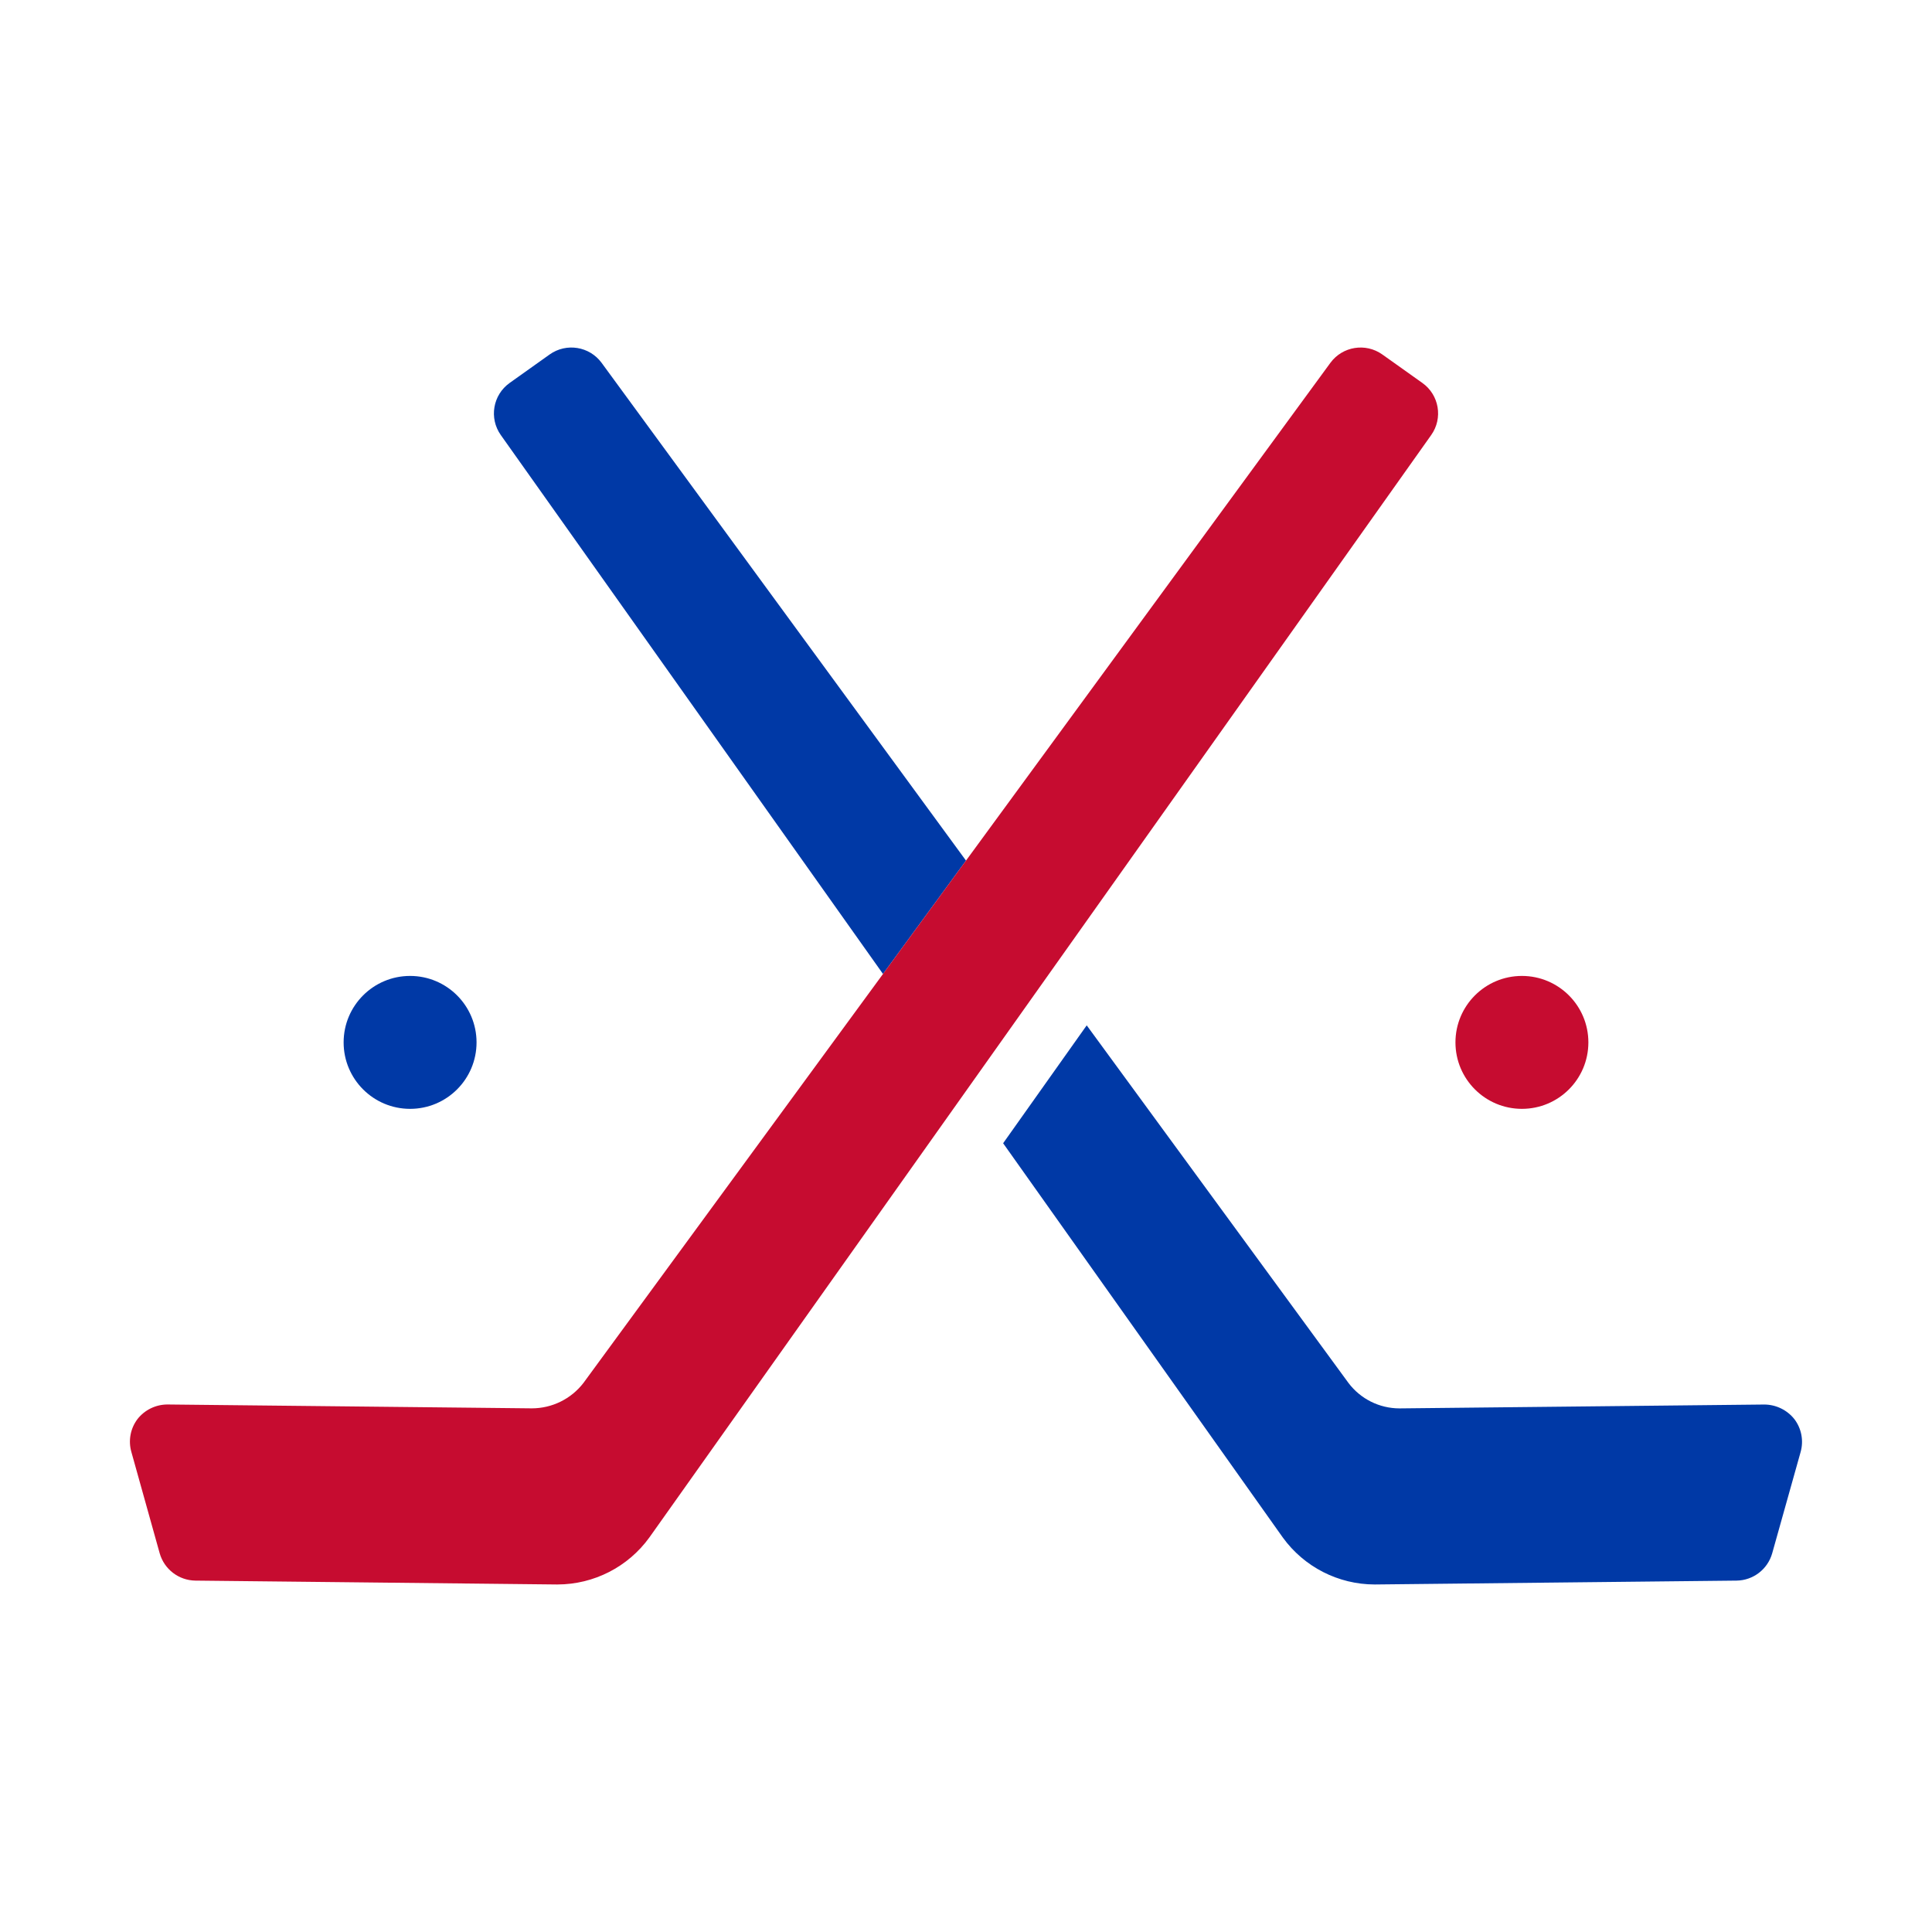
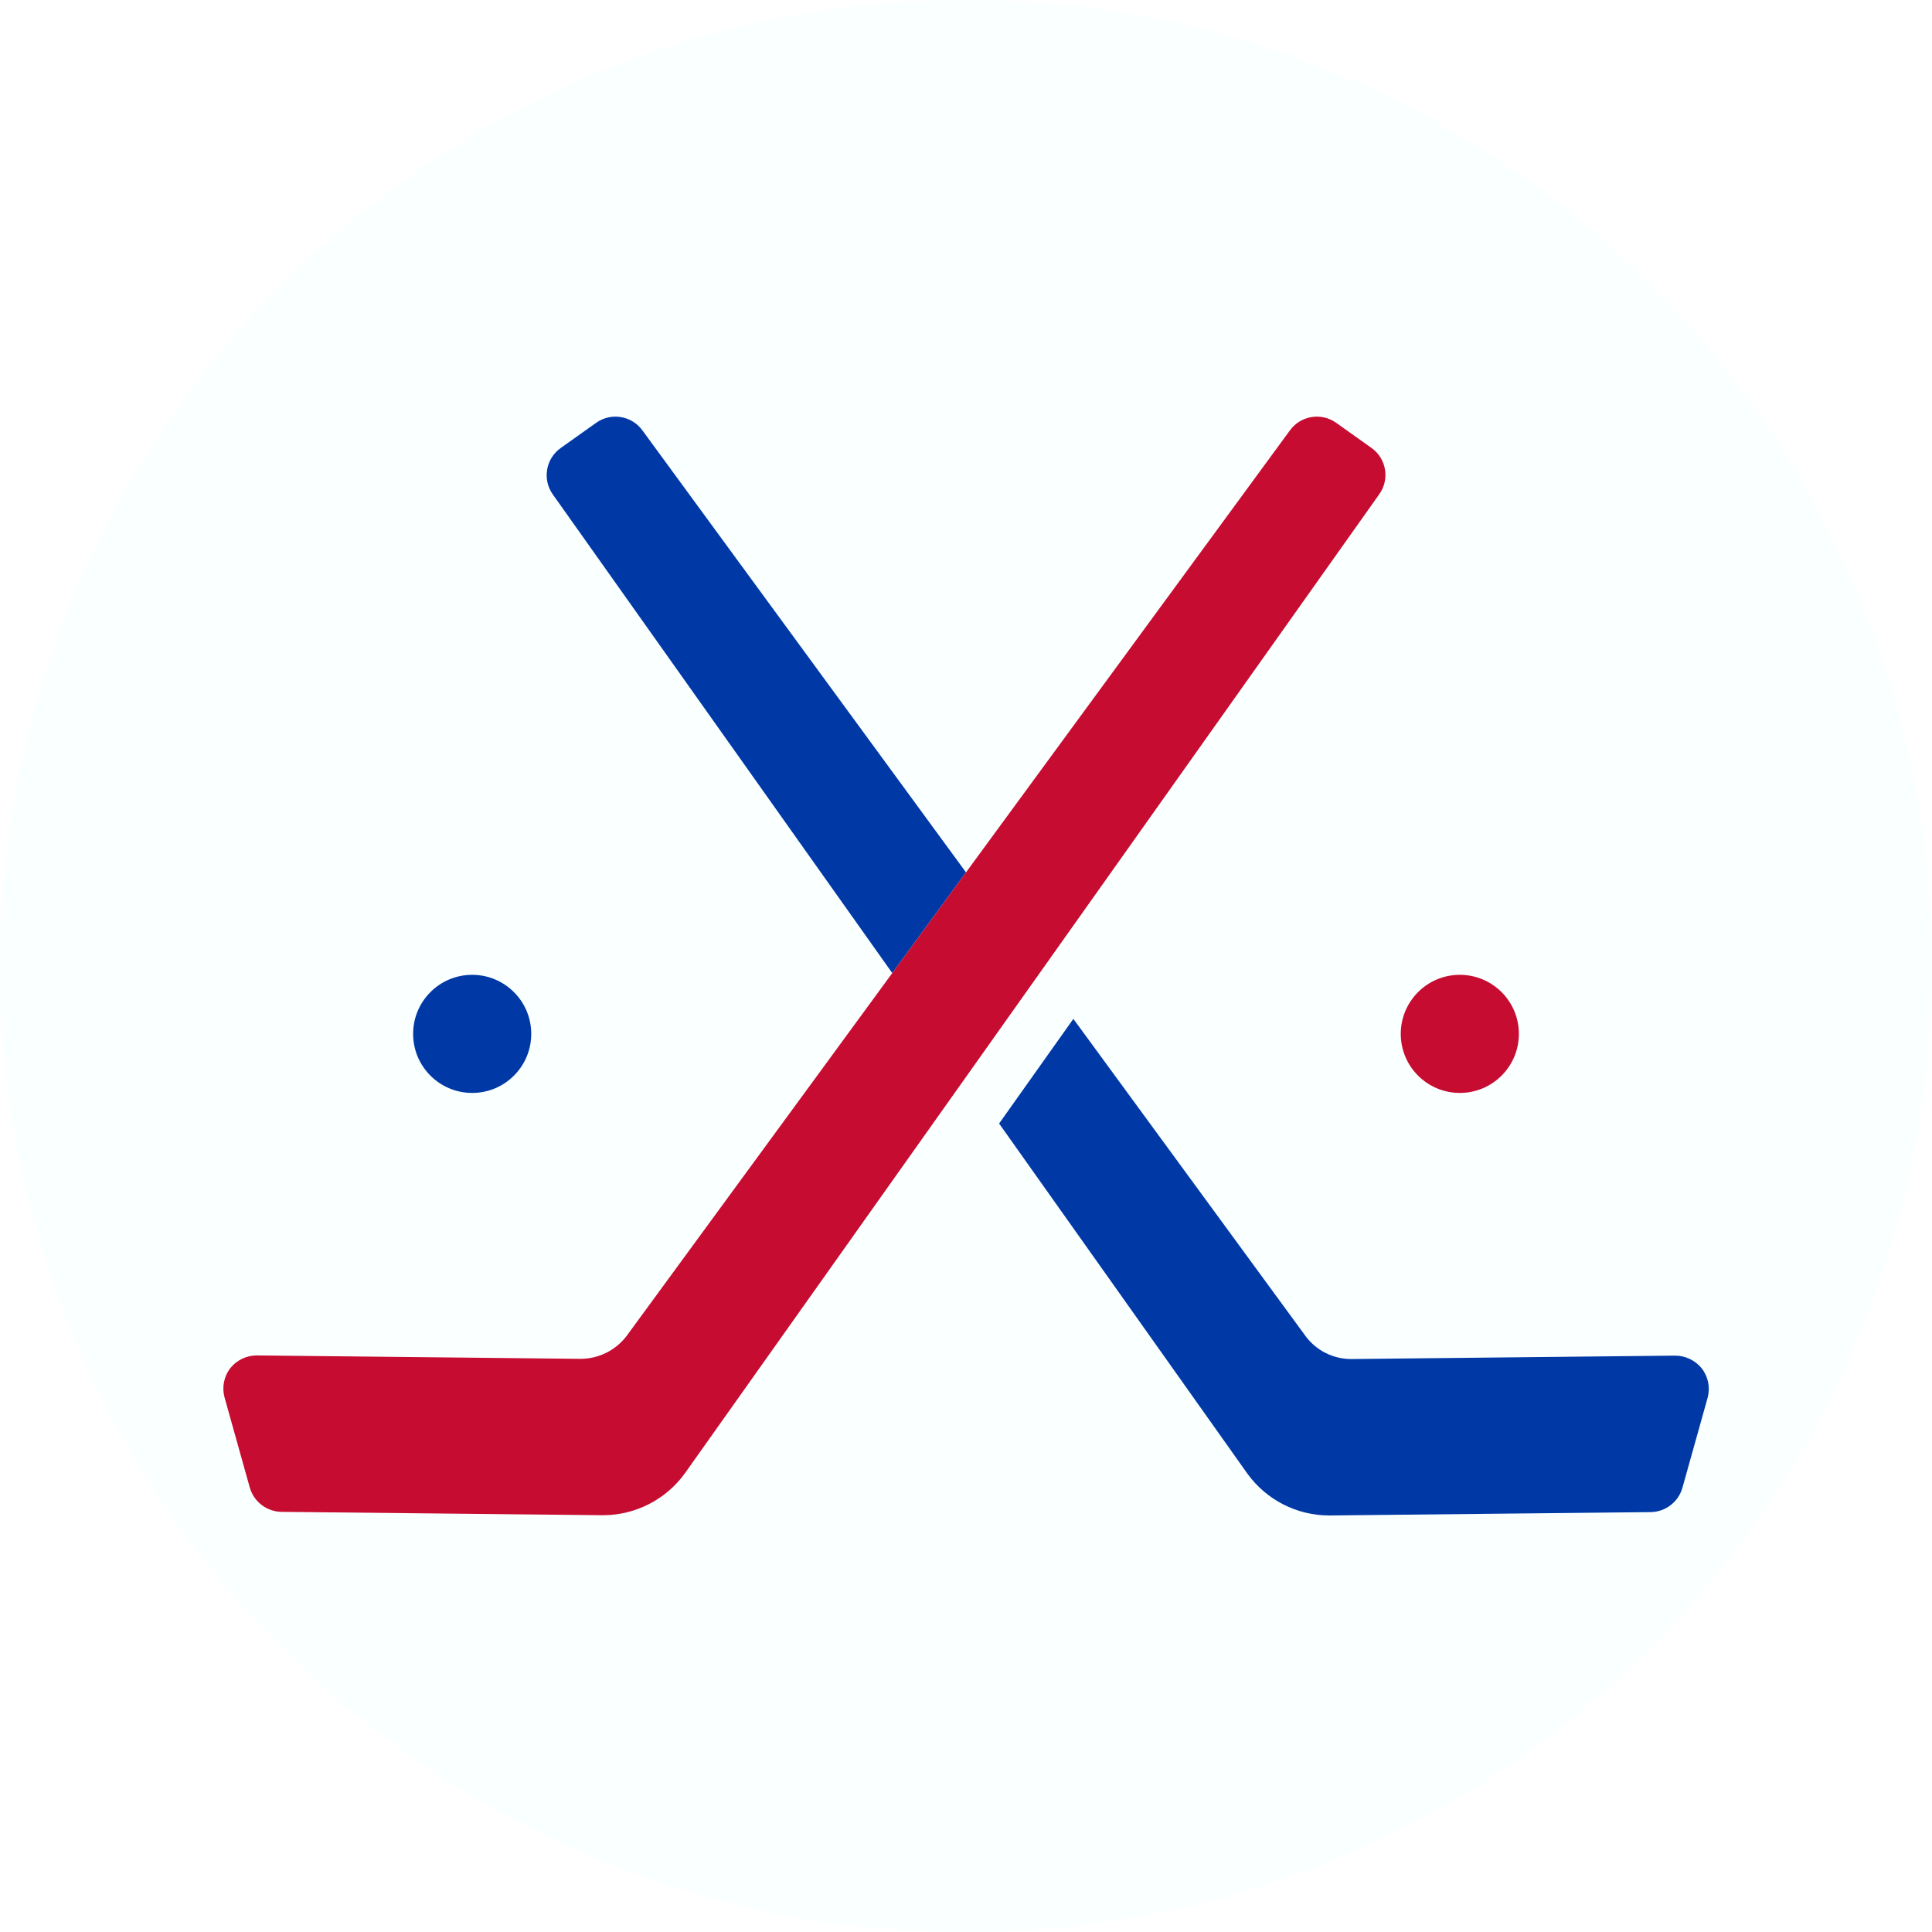
- <svg xmlns="http://www.w3.org/2000/svg" id="Layer_1" data-name="Layer 1" viewBox="0 0 500 500">
+ <svg xmlns="http://www.w3.org/2000/svg" viewBox="0 0 300 300">
  <defs>
-     <style>.cls-1{fill:#0039a6;}.cls-2{fill:#c60c30;}</style>
+     <style>.a{fill:#faffff;}.b{fill:#0039a6;}.c{fill:#c60c30;}</style>
  </defs>
-   <path class="cls-1" d="M155.68,93.88a9.71,9.71,0,0,0-13.41-2.16l-10.38,7.39a9.68,9.68,0,0,0-2.29,13.47l98.92,139.48L250,222.72Z" />
-   <path class="cls-1" d="M464.39,367.28h0a10,10,0,0,0-7.78-3.79l-94.29,1h-.16A16.55,16.55,0,0,1,349,357.93l-67.76-92.57-21.63,30.51L332,397.92a29.41,29.41,0,0,0,23.75,12.14H356l93.44-1a9.71,9.71,0,0,0,9.2-7.06L466,375.77A9.71,9.71,0,0,0,464.39,367.28Z" />
-   <path class="cls-2" d="M368.11,99.11l-10.39-7.39a9.7,9.7,0,0,0-13.4,2.16L250,222.72l-21.48,29.34L151,357.9a16.88,16.88,0,0,1-13.36,6.58l-94.29-1a9.88,9.88,0,0,0-7.78,3.79A9.71,9.71,0,0,0,34,375.77L41.33,402a9.74,9.74,0,0,0,9.21,7.06l93.44,1h.31a29.42,29.42,0,0,0,23.77-12.17L370.4,112.58A9.67,9.67,0,0,0,368.11,99.11Z" />
-   <circle class="cls-1" cx="106.13" cy="269.77" r="17.2" />
-   <circle class="cls-2" cx="393.87" cy="269.77" r="17.2" />
+   <circle class="a" cx="150" cy="150" r="150" />
+   <path class="b" d="M99.73,66.8a5.17,5.17,0,0,0-7.14-1.16l-5.54,3.94a5.17,5.17,0,0,0-1.22,7.18l52.72,74.34L150,135.46Z" />
+   <path class="b" d="M264.26,212.5h0a5.33,5.33,0,0,0-4.14-2l-50.25.53h-.09a8.8,8.8,0,0,1-7-3.49l-36.11-49.33-11.53,16.25,38.57,54.39a15.68,15.68,0,0,0,12.66,6.47h.16l49.8-.52a5.2,5.2,0,0,0,4.91-3.76l3.92-14A5.2,5.2,0,0,0,264.26,212.5Z" />
+   <path class="c" d="M213,69.58l-5.54-3.94a5.17,5.17,0,0,0-7.14,1.16L150,135.46,138.55,151.1,97.26,207.5A9,9,0,0,1,90.14,211l-50.25-.53a5.27,5.27,0,0,0-4.15,2,5.21,5.21,0,0,0-.87,4.53l3.92,14a5.2,5.2,0,0,0,4.91,3.76l49.8.52h.16a15.7,15.7,0,0,0,12.67-6.48L214.16,76.76A5.15,5.15,0,0,0,213,69.58Z" />
+   <circle class="b" cx="73.32" cy="160.54" r="9.17" />
+   <circle class="c" cx="226.68" cy="160.54" r="9.17" />
</svg>
